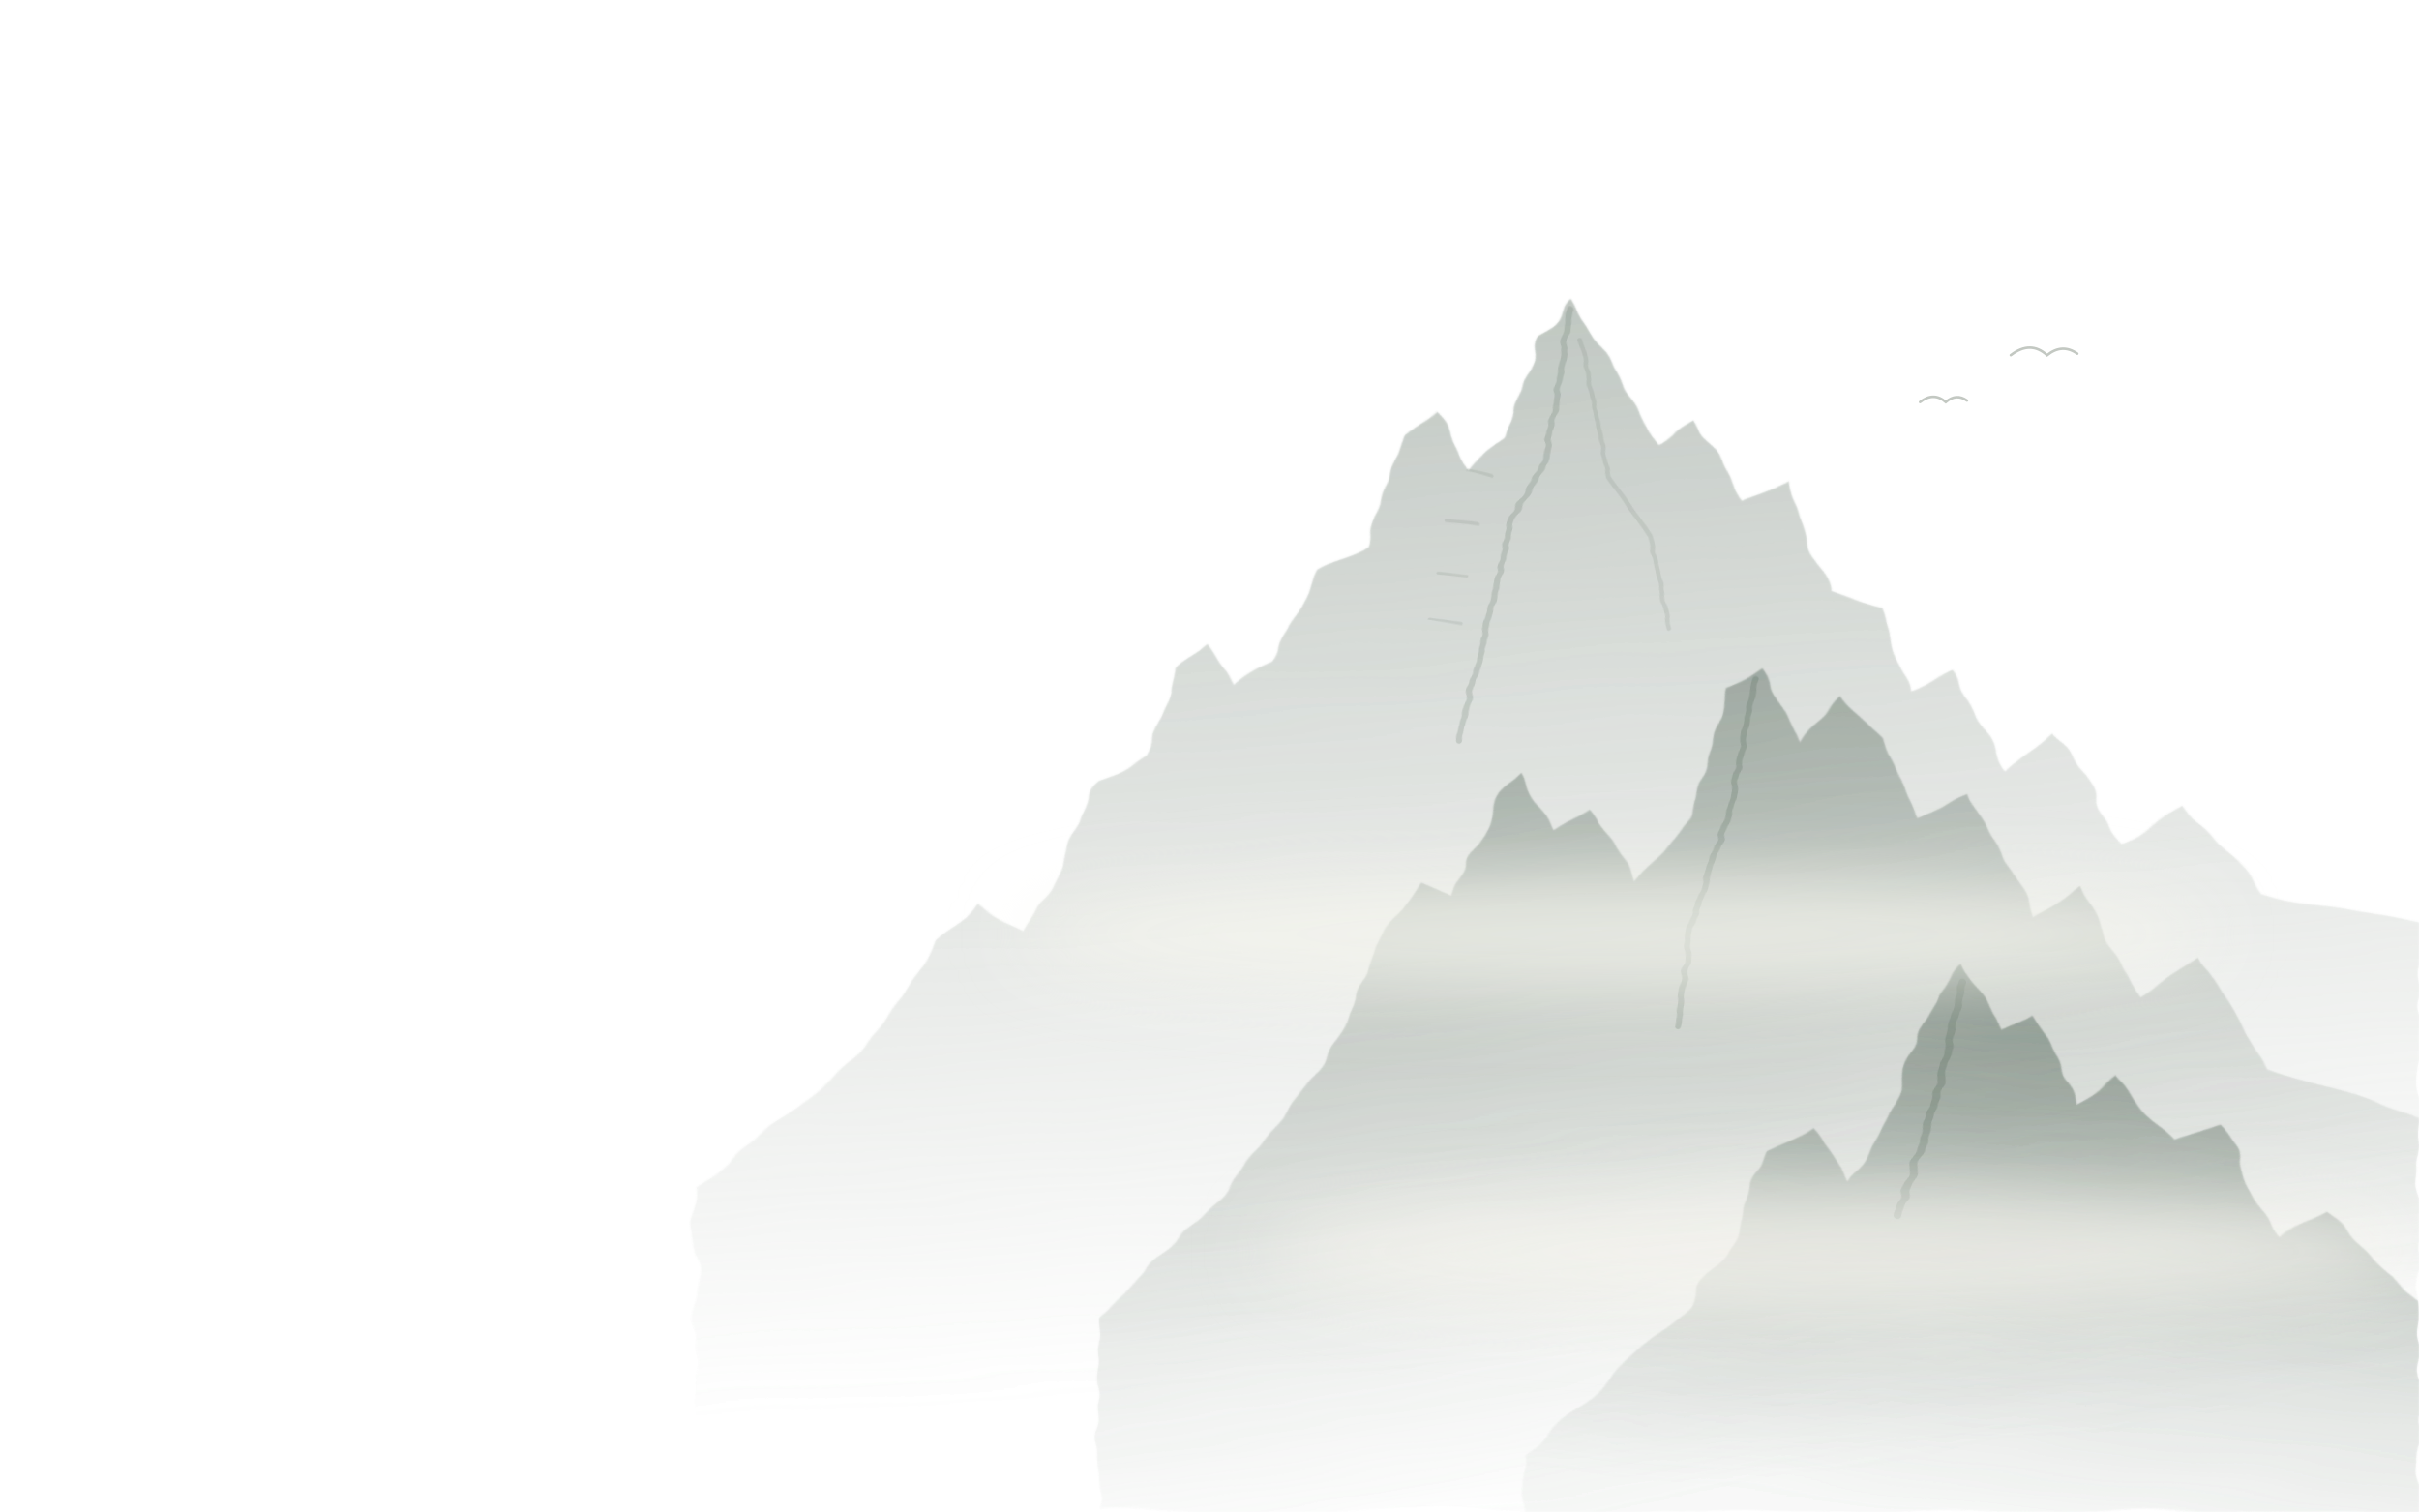
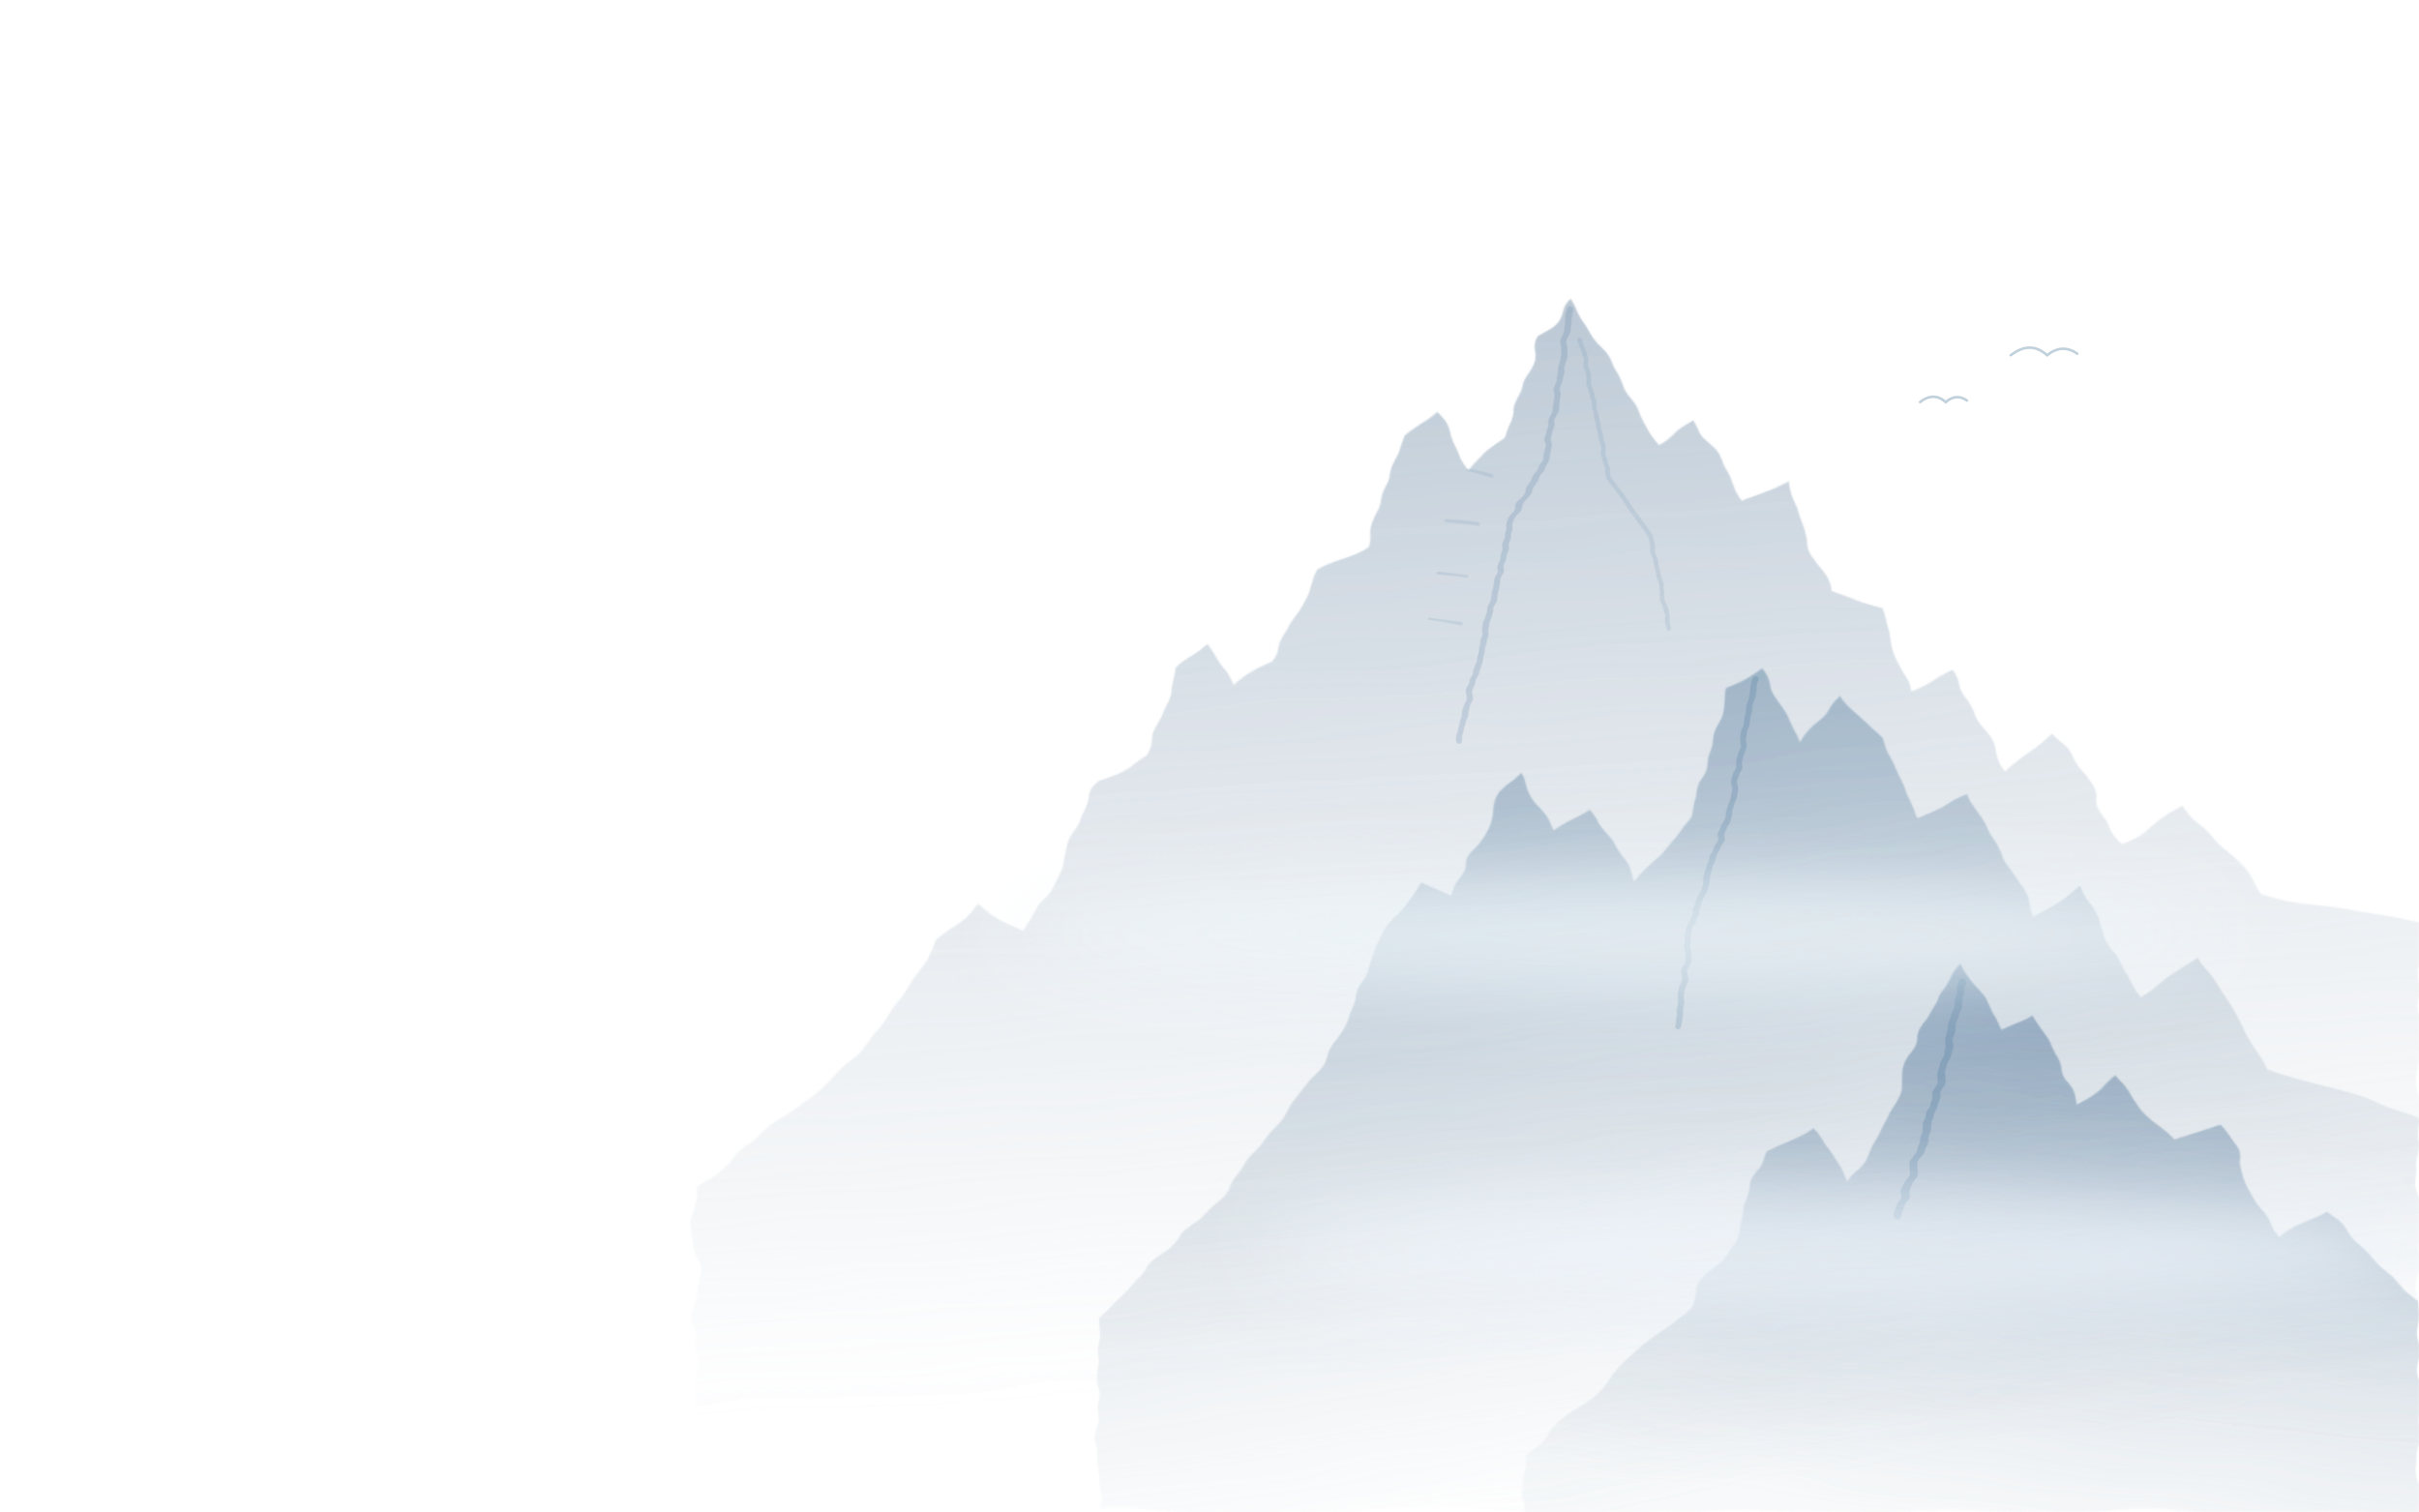
<svg xmlns="http://www.w3.org/2000/svg" viewBox="0 0 1600 1000" fill="none">
  <defs>
    <linearGradient id="far" x1="1000" y1="180" x2="1050" y2="900" gradientUnits="userSpaceOnUse">
-       <stop stop-color="#66786B" stop-opacity=".43" />
-       <stop offset=".65" stop-color="#859084" stop-opacity=".16" />
-       <stop offset="1" stop-color="#859084" stop-opacity="0" />
+       <stop stop-color="#5B7A99" stop-opacity=".43" />
+       <stop offset=".65" stop-color="#8FA4B8" stop-opacity=".16" />
+       <stop offset="1" stop-color="#8FA4B8" stop-opacity="0" />
    </linearGradient>
    <linearGradient id="middle" x1="1150" y1="350" x2="1250" y2="970" gradientUnits="userSpaceOnUse">
-       <stop stop-color="#405649" stop-opacity=".48" />
-       <stop offset=".6" stop-color="#748275" stop-opacity=".22" />
-       <stop offset="1" stop-color="#748275" stop-opacity="0" />
+       <stop stop-color="#3E6E96" stop-opacity=".48" />
+       <stop offset=".6" stop-color="#7D96AC" stop-opacity=".22" />
+       <stop offset="1" stop-color="#7D96AC" stop-opacity="0" />
    </linearGradient>
    <linearGradient id="near" x1="1300" y1="560" x2="1250" y2="1000" gradientUnits="userSpaceOnUse">
-       <stop stop-color="#2F4638" stop-opacity=".55" />
-       <stop offset="1" stop-color="#637464" stop-opacity=".05" />
+       <stop stop-color="#2E5B8A" stop-opacity=".55" />
+       <stop offset="1" stop-color="#6B88A0" stop-opacity=".05" />
    </linearGradient>
    <filter id="wash" x="-10%" y="-10%" width="120%" height="130%">
      <feTurbulence type="fractalNoise" baseFrequency=".009 .035" numOctaves="2" seed="12" result="noise" />
      <feDisplacementMap in="SourceGraphic" in2="noise" scale="13" xChannelSelector="R" yChannelSelector="G" />
      <feGaussianBlur stdDeviation=".7" />
    </filter>
    <filter id="mist" x="-20%" y="-60%" width="140%" height="220%">
      <feGaussianBlur stdDeviation="23" />
    </filter>
    <filter id="brush" x="-10%" y="-10%" width="120%" height="120%">
      <feTurbulence type="fractalNoise" baseFrequency=".02 .1" numOctaves="2" seed="8" result="texture" />
      <feDisplacementMap in="SourceGraphic" in2="texture" scale="4" />
    </filter>
  </defs>
  <g filter="url(#wash)">
    <path d="M460 785C540 729 583 689 621 624L646 598 678 615 703 572 729 517 756 500 780 445 799 427 817 454 841 437 872 378 903 361 926 286 951 270 970 312 995 290 1019 221 1042 198 1066 244 1095 295 1120 278 1151 331 1182 319 1210 391 1244 402 1262 458 1288 445 1327 510 1360 484 1400 557 1444 535 1500 590 1600 612V1000H460Z" fill="url(#far)" />
    <path d="M727 871C809 790 848 754 890 677L914 618 940 583 960 594 989 535 1006 510 1029 550 1054 536 1084 584 1118 541 1142 455 1166 442 1190 492 1218 460 1245 487 1271 543 1303 525 1347 609 1375 588 1416 660 1455 633 1500 704 1600 741V1000H727Z" fill="url(#middle)" />
    <path d="M1009 963C1070 908 1105 884 1142 830L1170 761 1199 745 1225 783 1250 740 1281 659 1300 640 1325 681 1344 669 1373 729 1398 711 1436 757 1469 745 1508 819 1540 801 1600 862V1000H1009Z" fill="url(#near)" />
  </g>
-   <g stroke="#4B6050" stroke-linecap="round" filter="url(#brush)">
+   <g stroke="#3E6E96" stroke-linecap="round" filter="url(#brush)">
    <path d="M1039 205 1022 305 1000 343 977 441 965 490" stroke-opacity=".18" stroke-width="4" />
    <path d="M1046 226 1064 316 1092 355 1104 416" stroke-opacity=".12" stroke-width="3" />
    <path d="M1161 449 1144 538 1118 613 1110 679" stroke-opacity=".22" stroke-width="4" />
    <path d="M1298 650 1279 733 1255 804" stroke-opacity=".24" stroke-width="5" />
    <path d="M971 311 987 315M957 345 978 347M951 379 970 381M945 409 967 413" stroke-opacity=".12" stroke-width="2" />
  </g>
-   <g filter="url(#mist)" fill="#F7F6F0">
+   <g filter="url(#mist)" fill="#EFF5FA">
    <ellipse cx="1070" cy="618" rx="395" ry="40" opacity=".7" />
    <ellipse cx="1218" cy="828" rx="382" ry="43" opacity=".67" />
  </g>
-   <g stroke="#526250" stroke-width="1.7" stroke-linecap="round" opacity=".35">
+   <g stroke="#4A7A9C" stroke-width="1.7" stroke-linecap="round" opacity=".35">
    <path d="M1330 235q13-10 24 0 10-8 20-1M1270 266q9-7 17 0 7-6 14-1" />
  </g>
</svg>
